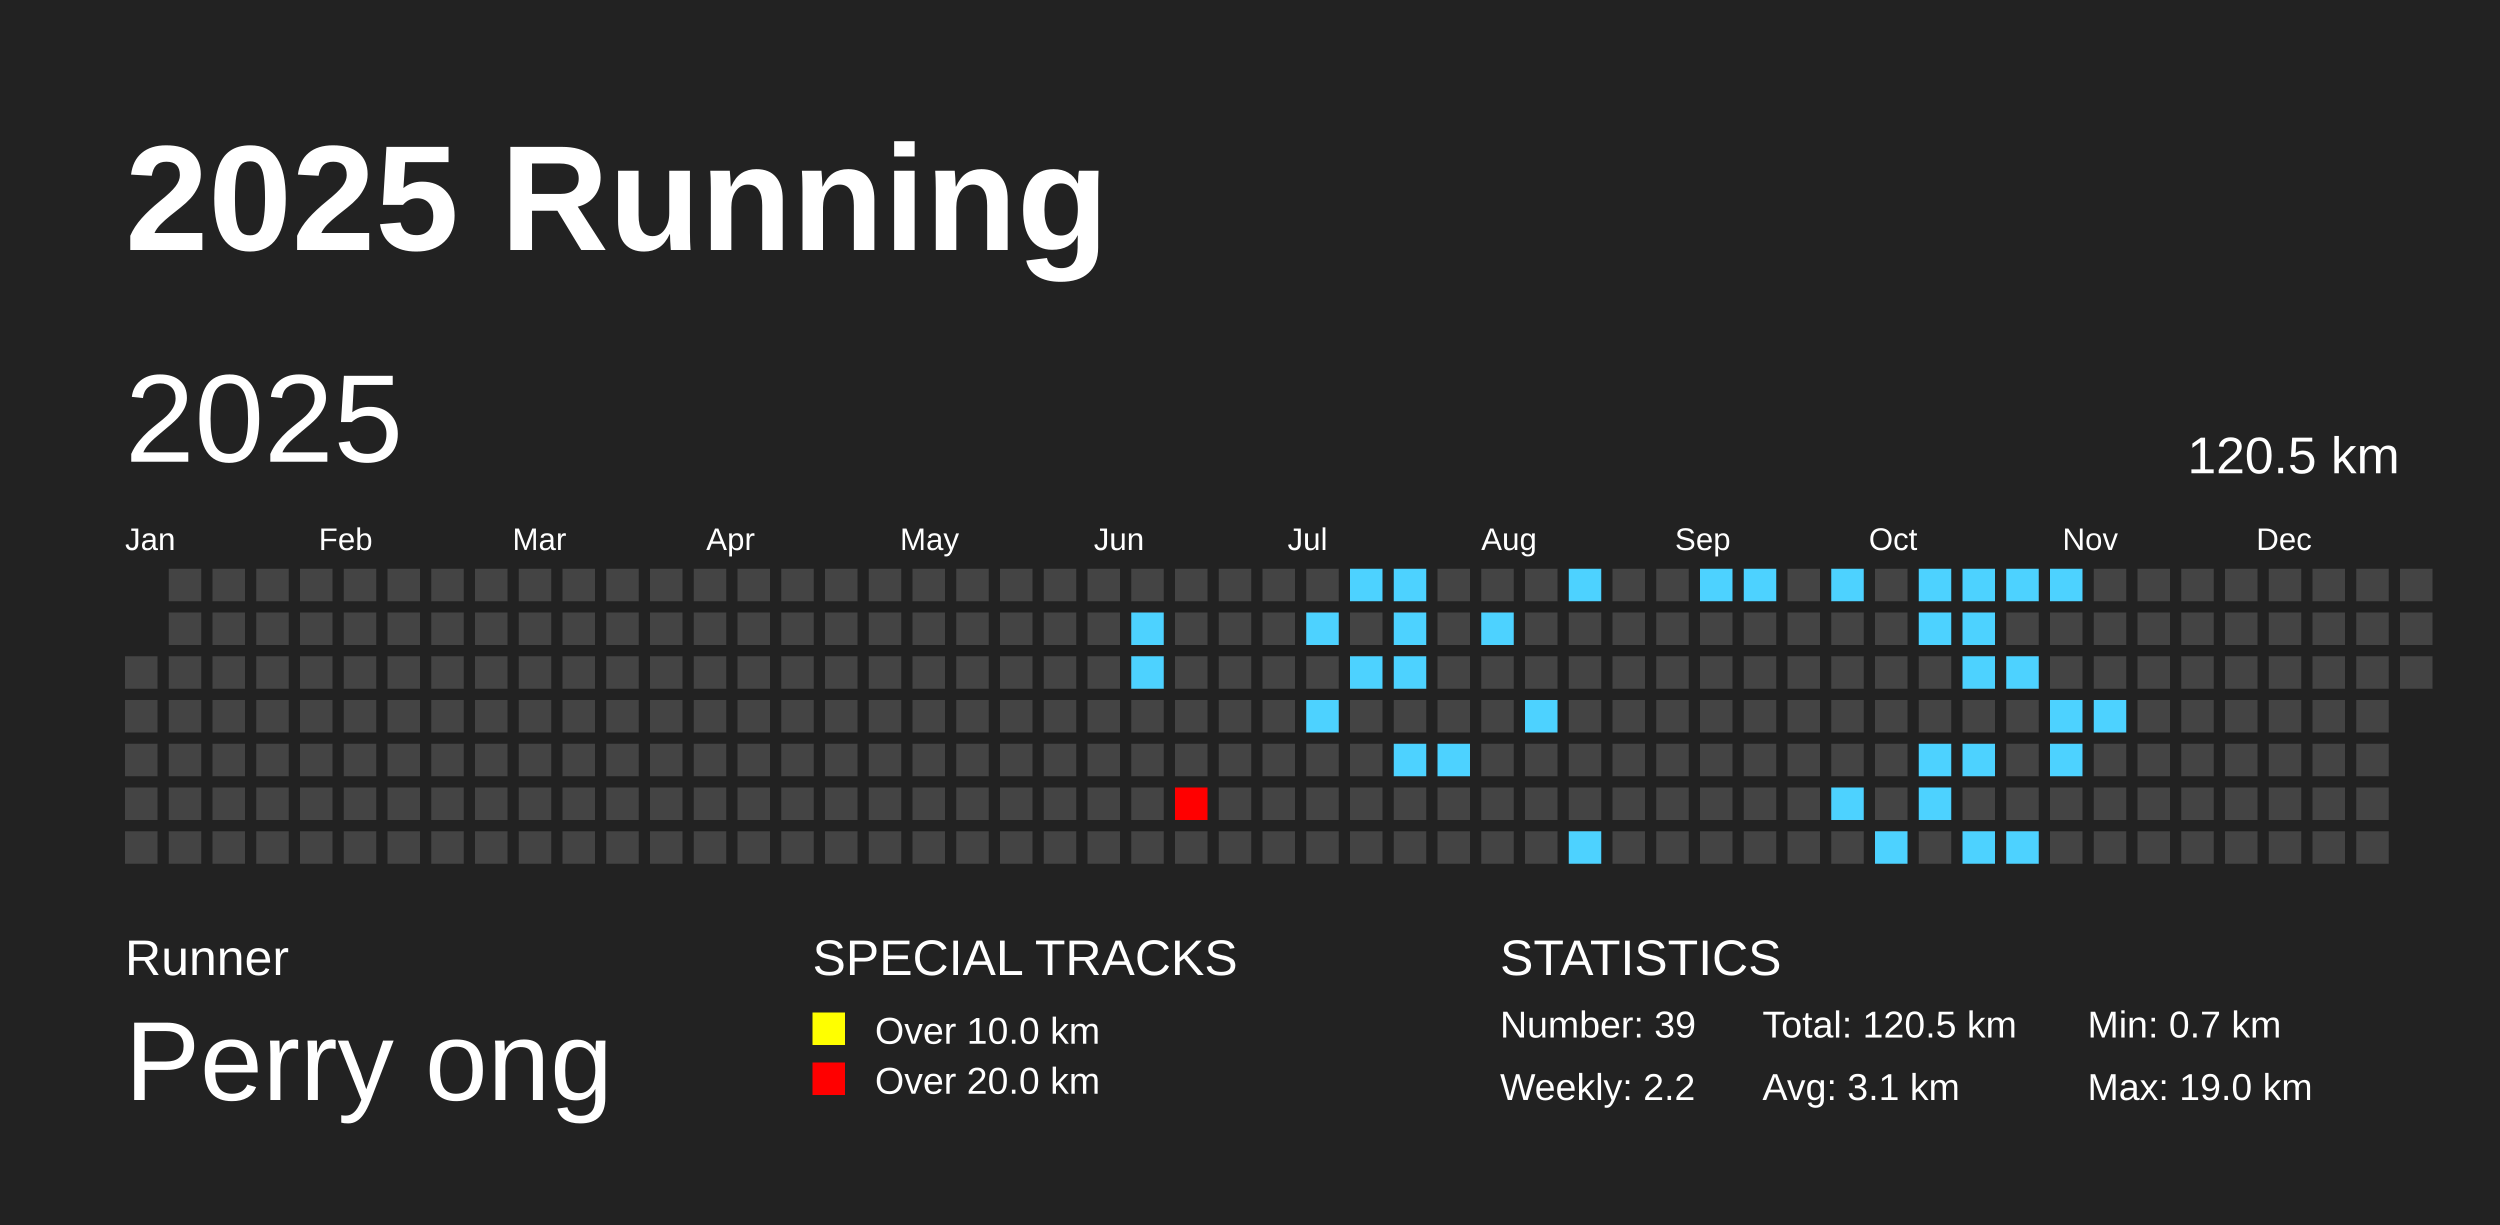
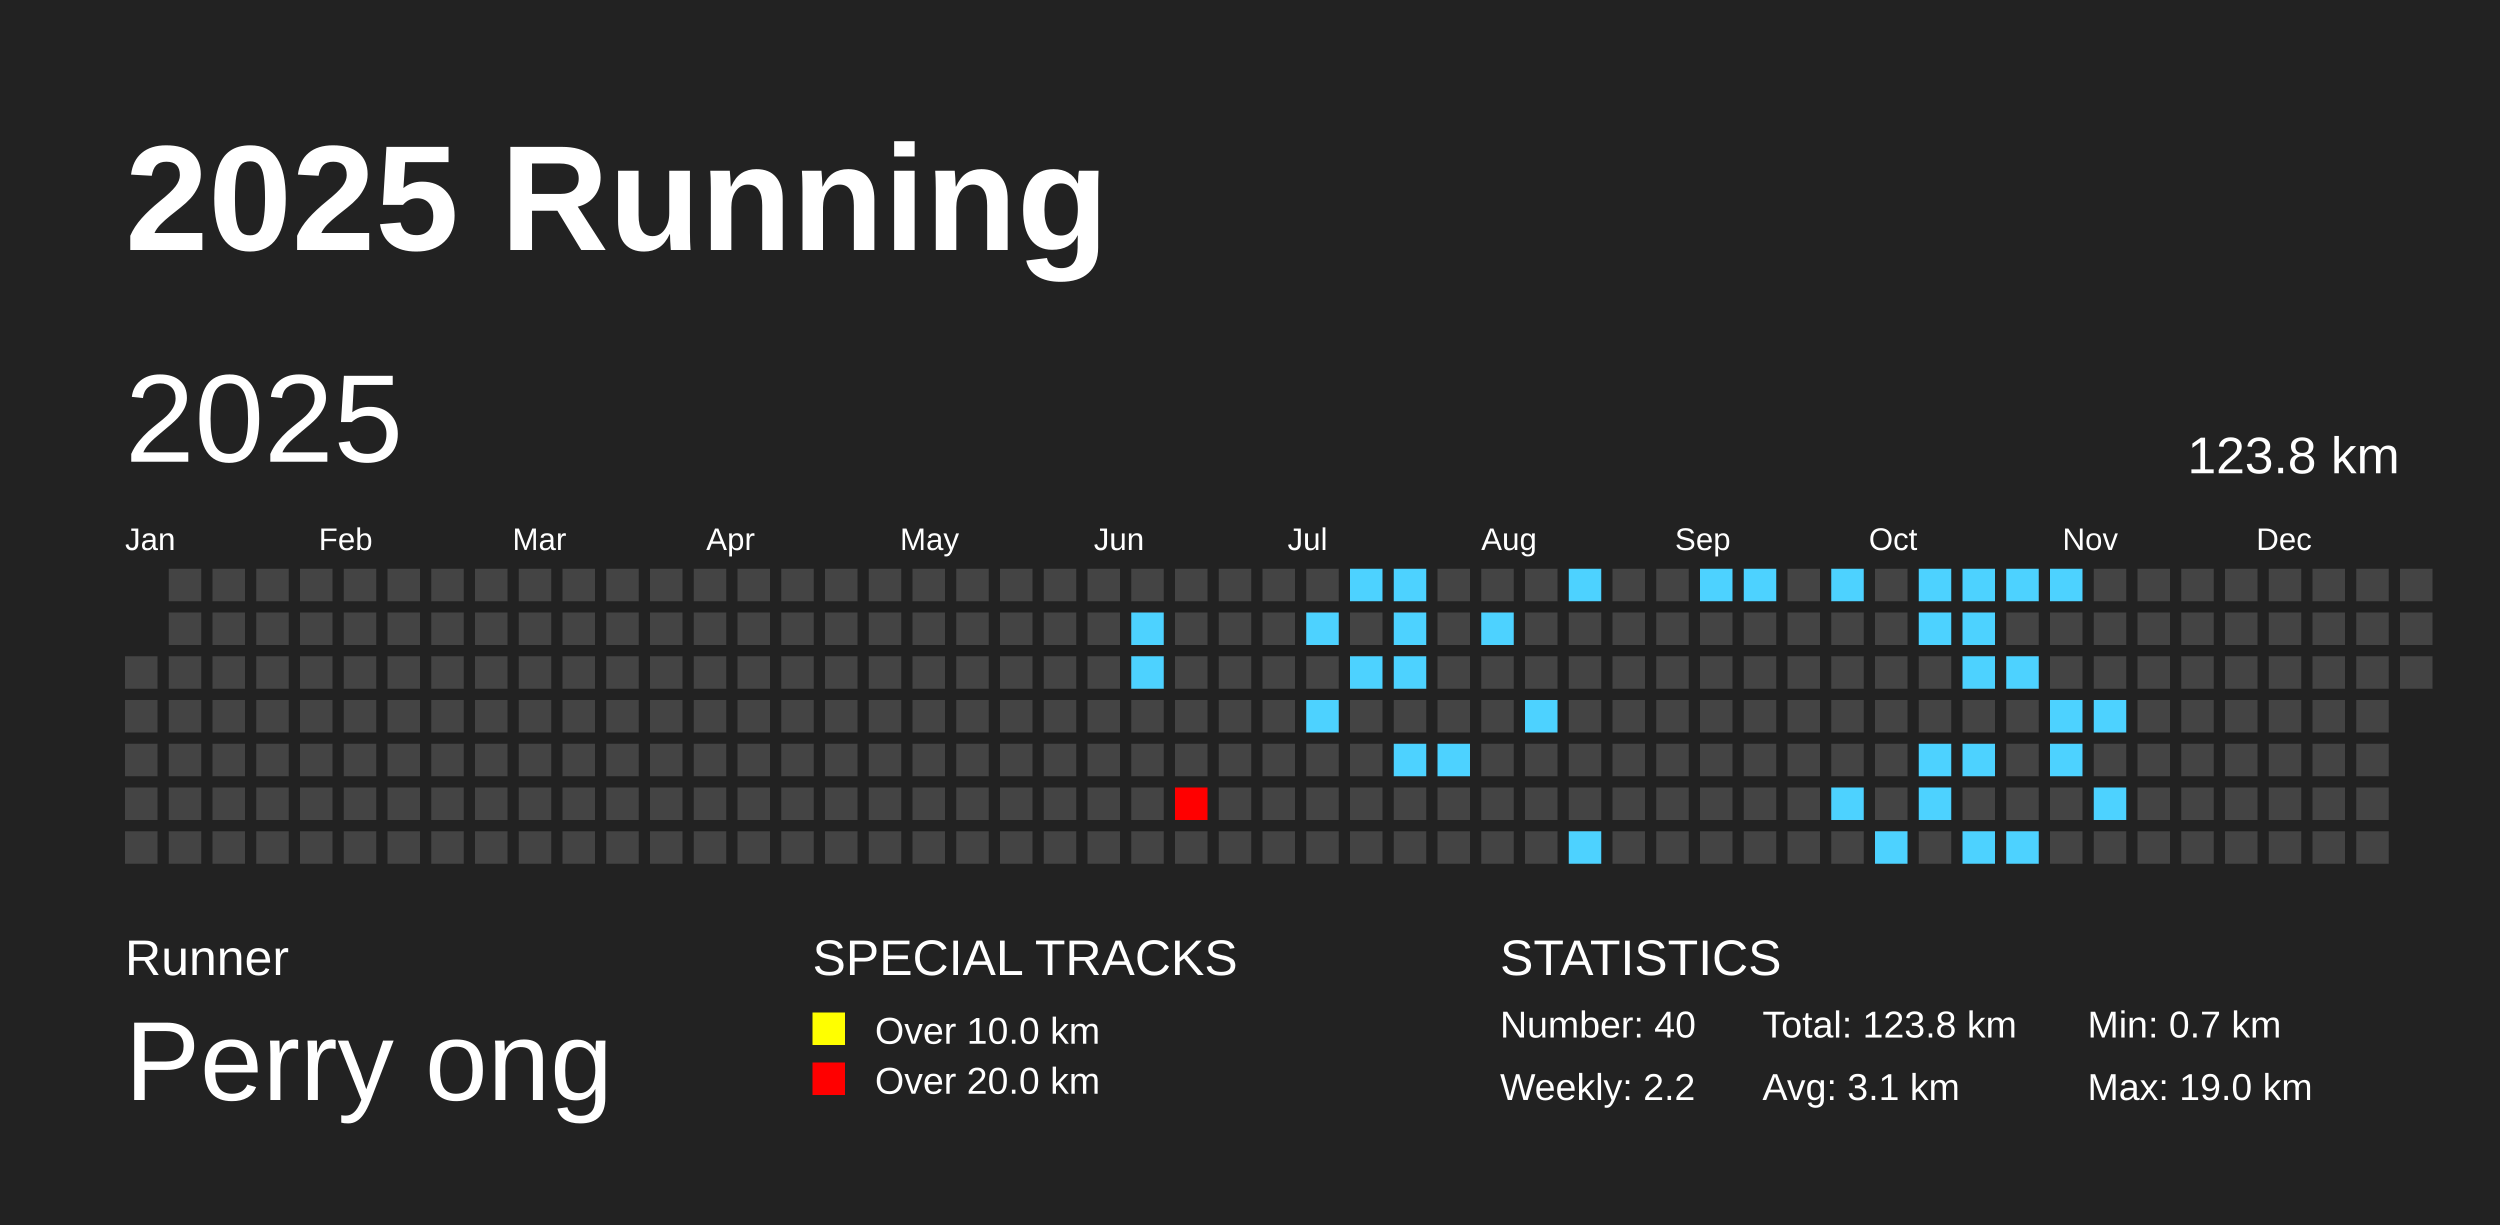
<svg xmlns="http://www.w3.org/2000/svg" baseProfile="full" height="98mm" version="1.1" viewBox="0,0,200,98" width="200mm">
  <defs />
  <rect fill="#222222" height="98" width="200" x="0" y="0" />
  <text fill="#FFFFFF" style="font-size:12px; font-family:Arial; font-weight:bold;" x="10" y="20">2025 Running</text>
  <text fill="#FFFFFF" style="font-size:4px; font-family:Arial" x="10" y="78">Runner</text>
  <text fill="#FFFFFF" style="font-size:9px; font-family:Arial" x="10" y="88">Perry ong</text>
  <text fill="#FFFFFF" style="font-size:4px; font-family:Arial" x="65" y="78">SPECIAL TRACKS</text>
  <rect fill="yellow" height="2.6" width="2.6" x="65" y="81" />
  <text fill="#FFFFFF" style="font-size:3px; font-family:Arial" x="70" y="83.5">Over 10.0 km</text>
  <rect fill="red" height="2.6" width="2.6" x="65" y="85" />
  <text fill="#FFFFFF" style="font-size:3px; font-family:Arial" x="70" y="87.5">Over 20.0 km</text>
  <text fill="#FFFFFF" style="font-size:4px; font-family:Arial" x="120" y="78">STATISTICS</text>
-   <text fill="#FFFFFF" style="font-size:3px; font-family:Arial" x="120" y="83">Number: 39</text>
+   <text fill="#FFFFFF" style="font-size:3px; font-family:Arial" x="120" y="83">Number: 40</text>
  <text fill="#FFFFFF" style="font-size:3px; font-family:Arial" x="120" y="88">Weekly: 2.2</text>
-   <text fill="#FFFFFF" style="font-size:3px; font-family:Arial" x="141" y="83">Total: 120.5 km</text>
+   <text fill="#FFFFFF" style="font-size:3px; font-family:Arial" x="141" y="83">Total: 123.8 km</text>
  <text fill="#FFFFFF" style="font-size:3px; font-family:Arial" x="141" y="88">Avg: 3.1 km</text>
  <text fill="#FFFFFF" style="font-size:3px; font-family:Arial" x="167" y="83">Min: 0.7 km</text>
  <text fill="#FFFFFF" style="font-size:3px; font-family:Arial" x="167" y="88">Max: 19.0 km</text>
  <text dominant-baseline="hanging" fill="#FFFFFF" style="font-size:10.0px; font-family:Arial;" x="10" y="30">2025</text>
-   <text dominant-baseline="hanging" fill="#FFFFFF" style="font-size:4.125px; font-family:Arial;" x="175" y="35">120.5 km</text>
+   <text dominant-baseline="hanging" fill="#FFFFFF" style="font-size:4.125px; font-family:Arial;" x="175" y="35">123.8 km</text>
  <text fill="#FFFFFF" style="font-size:2.5px; font-family:Arial" x="10.0" y="44">Jan</text>
  <text fill="#FFFFFF" style="font-size:2.5px; font-family:Arial" x="25.5" y="44">Feb</text>
  <text fill="#FFFFFF" style="font-size:2.5px; font-family:Arial" x="41.0" y="44">Mar</text>
  <text fill="#FFFFFF" style="font-size:2.5px; font-family:Arial" x="56.5" y="44">Apr</text>
  <text fill="#FFFFFF" style="font-size:2.5px; font-family:Arial" x="72.0" y="44">May</text>
  <text fill="#FFFFFF" style="font-size:2.5px; font-family:Arial" x="87.5" y="44">Jun</text>
  <text fill="#FFFFFF" style="font-size:2.5px; font-family:Arial" x="103.0" y="44">Jul</text>
  <text fill="#FFFFFF" style="font-size:2.5px; font-family:Arial" x="118.5" y="44">Aug</text>
  <text fill="#FFFFFF" style="font-size:2.5px; font-family:Arial" x="134.0" y="44">Sep</text>
  <text fill="#FFFFFF" style="font-size:2.5px; font-family:Arial" x="149.5" y="44">Oct</text>
  <text fill="#FFFFFF" style="font-size:2.5px; font-family:Arial" x="165.0" y="44">Nov</text>
  <text fill="#FFFFFF" style="font-size:2.5px; font-family:Arial" x="180.5" y="44">Dec</text>
  <rect fill="#444444" height="2.6" width="2.6" x="10.0" y="52.5" />
  <rect fill="#444444" height="2.6" width="2.6" x="10.0" y="56.0" />
  <rect fill="#444444" height="2.6" width="2.6" x="10.0" y="59.5" />
  <rect fill="#444444" height="2.6" width="2.6" x="10.0" y="63.0" />
  <rect fill="#444444" height="2.6" width="2.6" x="10.0" y="66.5" />
  <rect fill="#444444" height="2.6" width="2.6" x="13.5" y="45.5" />
  <rect fill="#444444" height="2.6" width="2.6" x="13.5" y="49.0" />
  <rect fill="#444444" height="2.6" width="2.6" x="13.5" y="52.5" />
  <rect fill="#444444" height="2.6" width="2.6" x="13.5" y="56.0" />
  <rect fill="#444444" height="2.6" width="2.6" x="13.5" y="59.5" />
  <rect fill="#444444" height="2.6" width="2.6" x="13.5" y="63.0" />
  <rect fill="#444444" height="2.6" width="2.6" x="13.5" y="66.5" />
  <rect fill="#444444" height="2.6" width="2.6" x="17.0" y="45.5" />
  <rect fill="#444444" height="2.6" width="2.6" x="17.0" y="49.0" />
  <rect fill="#444444" height="2.6" width="2.6" x="17.0" y="52.5" />
  <rect fill="#444444" height="2.6" width="2.6" x="17.0" y="56.0" />
  <rect fill="#444444" height="2.6" width="2.6" x="17.0" y="59.5" />
  <rect fill="#444444" height="2.6" width="2.6" x="17.0" y="63.0" />
  <rect fill="#444444" height="2.6" width="2.6" x="17.0" y="66.5" />
  <rect fill="#444444" height="2.6" width="2.6" x="20.5" y="45.5" />
  <rect fill="#444444" height="2.6" width="2.6" x="20.5" y="49.0" />
  <rect fill="#444444" height="2.6" width="2.6" x="20.5" y="52.5" />
  <rect fill="#444444" height="2.6" width="2.6" x="20.5" y="56.0" />
  <rect fill="#444444" height="2.6" width="2.6" x="20.5" y="59.5" />
  <rect fill="#444444" height="2.6" width="2.6" x="20.5" y="63.0" />
  <rect fill="#444444" height="2.6" width="2.6" x="20.5" y="66.5" />
  <rect fill="#444444" height="2.6" width="2.6" x="24.0" y="45.5" />
  <rect fill="#444444" height="2.6" width="2.6" x="24.0" y="49.0" />
  <rect fill="#444444" height="2.6" width="2.6" x="24.0" y="52.5" />
  <rect fill="#444444" height="2.6" width="2.6" x="24.0" y="56.0" />
  <rect fill="#444444" height="2.6" width="2.6" x="24.0" y="59.5" />
  <rect fill="#444444" height="2.6" width="2.6" x="24.0" y="63.0" />
  <rect fill="#444444" height="2.6" width="2.6" x="24.0" y="66.5" />
  <rect fill="#444444" height="2.6" width="2.6" x="27.5" y="45.5" />
  <rect fill="#444444" height="2.6" width="2.6" x="27.5" y="49.0" />
  <rect fill="#444444" height="2.6" width="2.6" x="27.5" y="52.5" />
  <rect fill="#444444" height="2.6" width="2.6" x="27.5" y="56.0" />
  <rect fill="#444444" height="2.6" width="2.6" x="27.5" y="59.5" />
  <rect fill="#444444" height="2.6" width="2.6" x="27.5" y="63.0" />
  <rect fill="#444444" height="2.6" width="2.6" x="27.5" y="66.5" />
  <rect fill="#444444" height="2.6" width="2.6" x="31.0" y="45.5" />
  <rect fill="#444444" height="2.6" width="2.6" x="31.0" y="49.0" />
  <rect fill="#444444" height="2.6" width="2.6" x="31.0" y="52.5" />
  <rect fill="#444444" height="2.6" width="2.6" x="31.0" y="56.0" />
  <rect fill="#444444" height="2.6" width="2.6" x="31.0" y="59.5" />
  <rect fill="#444444" height="2.6" width="2.6" x="31.0" y="63.0" />
  <rect fill="#444444" height="2.6" width="2.6" x="31.0" y="66.5" />
  <rect fill="#444444" height="2.6" width="2.6" x="34.5" y="45.5" />
  <rect fill="#444444" height="2.6" width="2.6" x="34.5" y="49.0" />
  <rect fill="#444444" height="2.6" width="2.6" x="34.5" y="52.5" />
  <rect fill="#444444" height="2.6" width="2.6" x="34.5" y="56.0" />
  <rect fill="#444444" height="2.6" width="2.6" x="34.5" y="59.5" />
  <rect fill="#444444" height="2.6" width="2.6" x="34.5" y="63.0" />
  <rect fill="#444444" height="2.6" width="2.6" x="34.5" y="66.5" />
  <rect fill="#444444" height="2.6" width="2.6" x="38.0" y="45.5" />
  <rect fill="#444444" height="2.6" width="2.6" x="38.0" y="49.0" />
  <rect fill="#444444" height="2.6" width="2.6" x="38.0" y="52.5" />
  <rect fill="#444444" height="2.6" width="2.6" x="38.0" y="56.0" />
  <rect fill="#444444" height="2.6" width="2.6" x="38.0" y="59.5" />
  <rect fill="#444444" height="2.6" width="2.6" x="38.0" y="63.0" />
  <rect fill="#444444" height="2.6" width="2.6" x="38.0" y="66.5" />
  <rect fill="#444444" height="2.6" width="2.6" x="41.5" y="45.5" />
  <rect fill="#444444" height="2.6" width="2.6" x="41.5" y="49.0" />
  <rect fill="#444444" height="2.6" width="2.6" x="41.5" y="52.5" />
  <rect fill="#444444" height="2.6" width="2.6" x="41.5" y="56.0" />
  <rect fill="#444444" height="2.6" width="2.6" x="41.5" y="59.5" />
  <rect fill="#444444" height="2.6" width="2.6" x="41.5" y="63.0" />
  <rect fill="#444444" height="2.6" width="2.6" x="41.5" y="66.5" />
  <rect fill="#444444" height="2.6" width="2.6" x="45.0" y="45.5" />
  <rect fill="#444444" height="2.6" width="2.6" x="45.0" y="49.0" />
  <rect fill="#444444" height="2.6" width="2.6" x="45.0" y="52.5" />
  <rect fill="#444444" height="2.6" width="2.6" x="45.0" y="56.0" />
  <rect fill="#444444" height="2.6" width="2.6" x="45.0" y="59.5" />
  <rect fill="#444444" height="2.6" width="2.6" x="45.0" y="63.0" />
  <rect fill="#444444" height="2.6" width="2.6" x="45.0" y="66.5" />
  <rect fill="#444444" height="2.6" width="2.6" x="48.5" y="45.5" />
  <rect fill="#444444" height="2.6" width="2.6" x="48.5" y="49.0" />
  <rect fill="#444444" height="2.6" width="2.6" x="48.5" y="52.5" />
  <rect fill="#444444" height="2.6" width="2.6" x="48.5" y="56.0" />
  <rect fill="#444444" height="2.6" width="2.6" x="48.5" y="59.5" />
  <rect fill="#444444" height="2.6" width="2.6" x="48.5" y="63.0" />
  <rect fill="#444444" height="2.6" width="2.6" x="48.5" y="66.5" />
  <rect fill="#444444" height="2.6" width="2.6" x="52.0" y="45.5" />
  <rect fill="#444444" height="2.6" width="2.6" x="52.0" y="49.0" />
  <rect fill="#444444" height="2.6" width="2.6" x="52.0" y="52.5" />
  <rect fill="#444444" height="2.6" width="2.6" x="52.0" y="56.0" />
  <rect fill="#444444" height="2.6" width="2.6" x="52.0" y="59.5" />
  <rect fill="#444444" height="2.6" width="2.6" x="52.0" y="63.0" />
  <rect fill="#444444" height="2.6" width="2.6" x="52.0" y="66.5" />
  <rect fill="#444444" height="2.6" width="2.6" x="55.5" y="45.5" />
  <rect fill="#444444" height="2.6" width="2.6" x="55.5" y="49.0" />
  <rect fill="#444444" height="2.6" width="2.6" x="55.5" y="52.5" />
  <rect fill="#444444" height="2.6" width="2.6" x="55.5" y="56.0" />
  <rect fill="#444444" height="2.6" width="2.6" x="55.5" y="59.5" />
  <rect fill="#444444" height="2.6" width="2.6" x="55.5" y="63.0" />
  <rect fill="#444444" height="2.6" width="2.6" x="55.5" y="66.5" />
  <rect fill="#444444" height="2.6" width="2.6" x="59.0" y="45.5" />
  <rect fill="#444444" height="2.6" width="2.6" x="59.0" y="49.0" />
  <rect fill="#444444" height="2.6" width="2.6" x="59.0" y="52.5" />
  <rect fill="#444444" height="2.6" width="2.6" x="59.0" y="56.0" />
  <rect fill="#444444" height="2.6" width="2.6" x="59.0" y="59.5" />
  <rect fill="#444444" height="2.6" width="2.6" x="59.0" y="63.0" />
  <rect fill="#444444" height="2.6" width="2.6" x="59.0" y="66.5" />
  <rect fill="#444444" height="2.6" width="2.6" x="62.5" y="45.5" />
  <rect fill="#444444" height="2.6" width="2.6" x="62.5" y="49.0" />
  <rect fill="#444444" height="2.6" width="2.6" x="62.5" y="52.5" />
  <rect fill="#444444" height="2.6" width="2.6" x="62.5" y="56.0" />
  <rect fill="#444444" height="2.6" width="2.6" x="62.5" y="59.5" />
  <rect fill="#444444" height="2.6" width="2.6" x="62.5" y="63.0" />
  <rect fill="#444444" height="2.6" width="2.6" x="62.5" y="66.5" />
  <rect fill="#444444" height="2.6" width="2.6" x="66.0" y="45.5" />
  <rect fill="#444444" height="2.6" width="2.6" x="66.0" y="49.0" />
  <rect fill="#444444" height="2.6" width="2.6" x="66.0" y="52.5" />
  <rect fill="#444444" height="2.6" width="2.6" x="66.0" y="56.0" />
  <rect fill="#444444" height="2.6" width="2.6" x="66.0" y="59.5" />
  <rect fill="#444444" height="2.6" width="2.6" x="66.0" y="63.0" />
  <rect fill="#444444" height="2.6" width="2.6" x="66.0" y="66.5" />
  <rect fill="#444444" height="2.6" width="2.6" x="69.5" y="45.5" />
  <rect fill="#444444" height="2.6" width="2.6" x="69.5" y="49.0" />
  <rect fill="#444444" height="2.6" width="2.6" x="69.5" y="52.5" />
  <rect fill="#444444" height="2.6" width="2.6" x="69.5" y="56.0" />
  <rect fill="#444444" height="2.6" width="2.6" x="69.5" y="59.5" />
  <rect fill="#444444" height="2.6" width="2.6" x="69.5" y="63.0" />
  <rect fill="#444444" height="2.6" width="2.6" x="69.5" y="66.5" />
  <rect fill="#444444" height="2.6" width="2.6" x="73.0" y="45.5" />
  <rect fill="#444444" height="2.6" width="2.6" x="73.0" y="49.0" />
  <rect fill="#444444" height="2.6" width="2.6" x="73.0" y="52.5" />
  <rect fill="#444444" height="2.6" width="2.6" x="73.0" y="56.0" />
  <rect fill="#444444" height="2.6" width="2.6" x="73.0" y="59.5" />
  <rect fill="#444444" height="2.6" width="2.6" x="73.0" y="63.0" />
  <rect fill="#444444" height="2.6" width="2.6" x="73.0" y="66.5" />
  <rect fill="#444444" height="2.6" width="2.6" x="76.5" y="45.5" />
  <rect fill="#444444" height="2.6" width="2.6" x="76.5" y="49.0" />
  <rect fill="#444444" height="2.6" width="2.6" x="76.5" y="52.5" />
  <rect fill="#444444" height="2.6" width="2.6" x="76.5" y="56.0" />
  <rect fill="#444444" height="2.6" width="2.6" x="76.5" y="59.5" />
  <rect fill="#444444" height="2.6" width="2.6" x="76.5" y="63.0" />
  <rect fill="#444444" height="2.6" width="2.6" x="76.5" y="66.5" />
  <rect fill="#444444" height="2.6" width="2.6" x="80.0" y="45.5" />
  <rect fill="#444444" height="2.6" width="2.6" x="80.0" y="49.0" />
  <rect fill="#444444" height="2.6" width="2.6" x="80.0" y="52.5" />
  <rect fill="#444444" height="2.6" width="2.6" x="80.0" y="56.0" />
  <rect fill="#444444" height="2.6" width="2.6" x="80.0" y="59.5" />
  <rect fill="#444444" height="2.6" width="2.6" x="80.0" y="63.0" />
  <rect fill="#444444" height="2.6" width="2.6" x="80.0" y="66.5" />
  <rect fill="#444444" height="2.6" width="2.6" x="83.5" y="45.5" />
  <rect fill="#444444" height="2.6" width="2.6" x="83.5" y="49.0" />
  <rect fill="#444444" height="2.6" width="2.6" x="83.5" y="52.5" />
  <rect fill="#444444" height="2.6" width="2.6" x="83.5" y="56.0" />
  <rect fill="#444444" height="2.6" width="2.6" x="83.5" y="59.5" />
  <rect fill="#444444" height="2.6" width="2.6" x="83.5" y="63.0" />
  <rect fill="#444444" height="2.6" width="2.6" x="83.5" y="66.5" />
  <rect fill="#444444" height="2.6" width="2.6" x="87.0" y="45.5" />
  <rect fill="#444444" height="2.6" width="2.6" x="87.0" y="49.0" />
  <rect fill="#444444" height="2.6" width="2.6" x="87.0" y="52.5" />
  <rect fill="#444444" height="2.6" width="2.6" x="87.0" y="56.0" />
  <rect fill="#444444" height="2.6" width="2.6" x="87.0" y="59.5" />
  <rect fill="#444444" height="2.6" width="2.6" x="87.0" y="63.0" />
  <rect fill="#444444" height="2.6" width="2.6" x="87.0" y="66.5" />
  <rect fill="#444444" height="2.6" width="2.6" x="90.5" y="45.5" />
  <rect fill="#4DD2FF" height="2.6" width="2.6" x="90.5" y="49.0" />
  <rect fill="#4DD2FF" height="2.6" width="2.6" x="90.5" y="52.5" />
  <rect fill="#444444" height="2.6" width="2.6" x="90.5" y="56.0" />
  <rect fill="#444444" height="2.6" width="2.6" x="90.5" y="59.5" />
  <rect fill="#444444" height="2.6" width="2.6" x="90.5" y="63.0" />
  <rect fill="#444444" height="2.6" width="2.6" x="90.5" y="66.5" />
  <rect fill="#444444" height="2.6" width="2.6" x="94.0" y="45.5" />
  <rect fill="#444444" height="2.6" width="2.6" x="94.0" y="49.0" />
  <rect fill="#444444" height="2.6" width="2.6" x="94.0" y="52.5" />
  <rect fill="#444444" height="2.6" width="2.6" x="94.0" y="56.0" />
  <rect fill="#444444" height="2.6" width="2.6" x="94.0" y="59.5" />
  <rect fill="red" height="2.6" width="2.6" x="94.0" y="63.0" />
  <rect fill="#444444" height="2.6" width="2.6" x="94.0" y="66.5" />
  <rect fill="#444444" height="2.6" width="2.6" x="97.5" y="45.5" />
  <rect fill="#444444" height="2.6" width="2.6" x="97.5" y="49.0" />
  <rect fill="#444444" height="2.6" width="2.6" x="97.5" y="52.5" />
  <rect fill="#444444" height="2.6" width="2.6" x="97.5" y="56.0" />
  <rect fill="#444444" height="2.6" width="2.6" x="97.5" y="59.5" />
  <rect fill="#444444" height="2.6" width="2.6" x="97.5" y="63.0" />
  <rect fill="#444444" height="2.6" width="2.6" x="97.5" y="66.5" />
  <rect fill="#444444" height="2.6" width="2.6" x="101.0" y="45.5" />
  <rect fill="#444444" height="2.6" width="2.6" x="101.0" y="49.0" />
  <rect fill="#444444" height="2.6" width="2.6" x="101.0" y="52.5" />
  <rect fill="#444444" height="2.6" width="2.6" x="101.0" y="56.0" />
  <rect fill="#444444" height="2.6" width="2.6" x="101.0" y="59.5" />
  <rect fill="#444444" height="2.6" width="2.6" x="101.0" y="63.0" />
  <rect fill="#444444" height="2.6" width="2.6" x="101.0" y="66.5" />
  <rect fill="#444444" height="2.6" width="2.6" x="104.5" y="45.5" />
  <rect fill="#4DD2FF" height="2.6" width="2.6" x="104.5" y="49.0" />
  <rect fill="#444444" height="2.6" width="2.6" x="104.5" y="52.5" />
  <rect fill="#4DD2FF" height="2.6" width="2.6" x="104.5" y="56.0" />
  <rect fill="#444444" height="2.6" width="2.6" x="104.5" y="59.5" />
  <rect fill="#444444" height="2.6" width="2.6" x="104.5" y="63.0" />
  <rect fill="#444444" height="2.6" width="2.6" x="104.5" y="66.5" />
  <rect fill="#4DD2FF" height="2.6" width="2.6" x="108.0" y="45.5" />
  <rect fill="#444444" height="2.6" width="2.6" x="108.0" y="49.0" />
  <rect fill="#4DD2FF" height="2.6" width="2.6" x="108.0" y="52.5" />
  <rect fill="#444444" height="2.6" width="2.6" x="108.0" y="56.0" />
  <rect fill="#444444" height="2.6" width="2.6" x="108.0" y="59.5" />
  <rect fill="#444444" height="2.6" width="2.6" x="108.0" y="63.0" />
  <rect fill="#444444" height="2.6" width="2.6" x="108.0" y="66.5" />
  <rect fill="#4DD2FF" height="2.6" width="2.6" x="111.5" y="45.5" />
  <rect fill="#4DD2FF" height="2.6" width="2.6" x="111.5" y="49.0" />
  <rect fill="#4DD2FF" height="2.6" width="2.6" x="111.5" y="52.5" />
  <rect fill="#444444" height="2.6" width="2.6" x="111.5" y="56.0" />
  <rect fill="#4DD2FF" height="2.6" width="2.6" x="111.5" y="59.5" />
  <rect fill="#444444" height="2.6" width="2.6" x="111.5" y="63.0" />
  <rect fill="#444444" height="2.6" width="2.6" x="111.5" y="66.5" />
  <rect fill="#444444" height="2.6" width="2.6" x="115.0" y="45.5" />
  <rect fill="#444444" height="2.6" width="2.6" x="115.0" y="49.0" />
  <rect fill="#444444" height="2.6" width="2.6" x="115.0" y="52.5" />
  <rect fill="#444444" height="2.6" width="2.6" x="115.0" y="56.0" />
  <rect fill="#4DD2FF" height="2.6" width="2.6" x="115.0" y="59.5" />
  <rect fill="#444444" height="2.6" width="2.6" x="115.0" y="63.0" />
  <rect fill="#444444" height="2.6" width="2.6" x="115.0" y="66.5" />
  <rect fill="#444444" height="2.6" width="2.6" x="118.5" y="45.5" />
  <rect fill="#4DD2FF" height="2.6" width="2.6" x="118.5" y="49.0" />
  <rect fill="#444444" height="2.6" width="2.6" x="118.5" y="52.5" />
  <rect fill="#444444" height="2.6" width="2.6" x="118.5" y="56.0" />
  <rect fill="#444444" height="2.6" width="2.6" x="118.5" y="59.5" />
  <rect fill="#444444" height="2.6" width="2.6" x="118.5" y="63.0" />
  <rect fill="#444444" height="2.6" width="2.6" x="118.5" y="66.5" />
  <rect fill="#444444" height="2.6" width="2.6" x="122.0" y="45.5" />
  <rect fill="#444444" height="2.6" width="2.6" x="122.0" y="49.0" />
  <rect fill="#444444" height="2.6" width="2.6" x="122.0" y="52.5" />
  <rect fill="#4DD2FF" height="2.6" width="2.6" x="122.0" y="56.0" />
  <rect fill="#444444" height="2.6" width="2.6" x="122.0" y="59.5" />
  <rect fill="#444444" height="2.6" width="2.6" x="122.0" y="63.0" />
  <rect fill="#444444" height="2.6" width="2.6" x="122.0" y="66.5" />
  <rect fill="#4DD2FF" height="2.6" width="2.6" x="125.5" y="45.5" />
  <rect fill="#444444" height="2.6" width="2.6" x="125.5" y="49.0" />
  <rect fill="#444444" height="2.6" width="2.6" x="125.5" y="52.5" />
  <rect fill="#444444" height="2.6" width="2.6" x="125.5" y="56.0" />
  <rect fill="#444444" height="2.6" width="2.6" x="125.5" y="59.5" />
  <rect fill="#444444" height="2.6" width="2.6" x="125.5" y="63.0" />
  <rect fill="#4DD2FF" height="2.6" width="2.6" x="125.5" y="66.5" />
  <rect fill="#444444" height="2.6" width="2.6" x="129.0" y="45.5" />
  <rect fill="#444444" height="2.6" width="2.6" x="129.0" y="49.0" />
  <rect fill="#444444" height="2.6" width="2.6" x="129.0" y="52.5" />
  <rect fill="#444444" height="2.6" width="2.6" x="129.0" y="56.0" />
  <rect fill="#444444" height="2.6" width="2.6" x="129.0" y="59.5" />
  <rect fill="#444444" height="2.6" width="2.6" x="129.0" y="63.0" />
  <rect fill="#444444" height="2.6" width="2.6" x="129.0" y="66.5" />
  <rect fill="#444444" height="2.6" width="2.6" x="132.5" y="45.5" />
  <rect fill="#444444" height="2.6" width="2.6" x="132.5" y="49.0" />
  <rect fill="#444444" height="2.6" width="2.6" x="132.5" y="52.5" />
  <rect fill="#444444" height="2.6" width="2.6" x="132.5" y="56.0" />
  <rect fill="#444444" height="2.6" width="2.6" x="132.5" y="59.5" />
  <rect fill="#444444" height="2.6" width="2.6" x="132.5" y="63.0" />
  <rect fill="#444444" height="2.6" width="2.6" x="132.5" y="66.5" />
  <rect fill="#4DD2FF" height="2.6" width="2.6" x="136.0" y="45.5" />
  <rect fill="#444444" height="2.6" width="2.6" x="136.0" y="49.0" />
  <rect fill="#444444" height="2.6" width="2.6" x="136.0" y="52.5" />
  <rect fill="#444444" height="2.6" width="2.6" x="136.0" y="56.0" />
  <rect fill="#444444" height="2.6" width="2.6" x="136.0" y="59.5" />
  <rect fill="#444444" height="2.6" width="2.6" x="136.0" y="63.0" />
  <rect fill="#444444" height="2.6" width="2.6" x="136.0" y="66.5" />
  <rect fill="#4DD2FF" height="2.6" width="2.6" x="139.5" y="45.5" />
  <rect fill="#444444" height="2.6" width="2.6" x="139.5" y="49.0" />
  <rect fill="#444444" height="2.6" width="2.6" x="139.5" y="52.5" />
  <rect fill="#444444" height="2.6" width="2.6" x="139.5" y="56.0" />
  <rect fill="#444444" height="2.6" width="2.6" x="139.5" y="59.5" />
  <rect fill="#444444" height="2.6" width="2.6" x="139.5" y="63.0" />
  <rect fill="#444444" height="2.6" width="2.6" x="139.5" y="66.5" />
  <rect fill="#444444" height="2.6" width="2.6" x="143.0" y="45.5" />
  <rect fill="#444444" height="2.6" width="2.6" x="143.0" y="49.0" />
  <rect fill="#444444" height="2.6" width="2.6" x="143.0" y="52.5" />
  <rect fill="#444444" height="2.6" width="2.6" x="143.0" y="56.0" />
  <rect fill="#444444" height="2.6" width="2.6" x="143.0" y="59.5" />
  <rect fill="#444444" height="2.6" width="2.6" x="143.0" y="63.0" />
  <rect fill="#444444" height="2.6" width="2.6" x="143.0" y="66.5" />
  <rect fill="#4DD2FF" height="2.6" width="2.6" x="146.5" y="45.5" />
  <rect fill="#444444" height="2.6" width="2.6" x="146.5" y="49.0" />
  <rect fill="#444444" height="2.6" width="2.6" x="146.5" y="52.5" />
  <rect fill="#444444" height="2.6" width="2.6" x="146.5" y="56.0" />
  <rect fill="#444444" height="2.6" width="2.6" x="146.5" y="59.5" />
  <rect fill="#4DD2FF" height="2.6" width="2.6" x="146.5" y="63.0" />
  <rect fill="#444444" height="2.6" width="2.6" x="146.5" y="66.5" />
  <rect fill="#444444" height="2.6" width="2.6" x="150.0" y="45.5" />
  <rect fill="#444444" height="2.6" width="2.6" x="150.0" y="49.0" />
  <rect fill="#444444" height="2.6" width="2.6" x="150.0" y="52.5" />
  <rect fill="#444444" height="2.6" width="2.6" x="150.0" y="56.0" />
  <rect fill="#444444" height="2.6" width="2.6" x="150.0" y="59.5" />
  <rect fill="#444444" height="2.6" width="2.6" x="150.0" y="63.0" />
  <rect fill="#4DD2FF" height="2.6" width="2.6" x="150.0" y="66.5" />
  <rect fill="#4DD2FF" height="2.6" width="2.6" x="153.5" y="45.5" />
  <rect fill="#4DD2FF" height="2.6" width="2.6" x="153.5" y="49.0" />
  <rect fill="#444444" height="2.6" width="2.6" x="153.5" y="52.5" />
  <rect fill="#444444" height="2.6" width="2.6" x="153.5" y="56.0" />
  <rect fill="#4DD2FF" height="2.6" width="2.6" x="153.5" y="59.5" />
  <rect fill="#4DD2FF" height="2.6" width="2.6" x="153.5" y="63.0" />
  <rect fill="#444444" height="2.6" width="2.6" x="153.5" y="66.5" />
  <rect fill="#4DD2FF" height="2.6" width="2.6" x="157.0" y="45.5" />
  <rect fill="#4DD2FF" height="2.6" width="2.6" x="157.0" y="49.0" />
  <rect fill="#4DD2FF" height="2.6" width="2.6" x="157.0" y="52.5" />
  <rect fill="#444444" height="2.6" width="2.6" x="157.0" y="56.0" />
  <rect fill="#4DD2FF" height="2.6" width="2.6" x="157.0" y="59.5" />
  <rect fill="#444444" height="2.6" width="2.6" x="157.0" y="63.0" />
  <rect fill="#4DD2FF" height="2.6" width="2.6" x="157.0" y="66.5" />
  <rect fill="#4DD2FF" height="2.6" width="2.6" x="160.5" y="45.5" />
  <rect fill="#444444" height="2.6" width="2.6" x="160.5" y="49.0" />
  <rect fill="#4DD2FF" height="2.6" width="2.6" x="160.5" y="52.5" />
  <rect fill="#444444" height="2.6" width="2.6" x="160.5" y="56.0" />
  <rect fill="#444444" height="2.6" width="2.6" x="160.5" y="59.5" />
  <rect fill="#444444" height="2.6" width="2.6" x="160.5" y="63.0" />
  <rect fill="#4DD2FF" height="2.6" width="2.6" x="160.5" y="66.5" />
  <rect fill="#4DD2FF" height="2.6" width="2.6" x="164.0" y="45.5" />
  <rect fill="#444444" height="2.6" width="2.6" x="164.0" y="49.0" />
  <rect fill="#444444" height="2.6" width="2.6" x="164.0" y="52.5" />
  <rect fill="#4DD2FF" height="2.6" width="2.6" x="164.0" y="56.0" />
  <rect fill="#4DD2FF" height="2.6" width="2.6" x="164.0" y="59.5" />
  <rect fill="#444444" height="2.6" width="2.6" x="164.0" y="63.0" />
  <rect fill="#444444" height="2.6" width="2.6" x="164.0" y="66.5" />
  <rect fill="#444444" height="2.6" width="2.6" x="167.5" y="45.5" />
  <rect fill="#444444" height="2.6" width="2.6" x="167.5" y="49.0" />
  <rect fill="#444444" height="2.6" width="2.6" x="167.5" y="52.5" />
  <rect fill="#4DD2FF" height="2.6" width="2.6" x="167.5" y="56.0" />
  <rect fill="#444444" height="2.6" width="2.6" x="167.5" y="59.5" />
-   <rect fill="#444444" height="2.6" width="2.6" x="167.5" y="63.0" />
+   <rect fill="#4DD2FF" height="2.6" width="2.6" x="167.5" y="63.0" />
  <rect fill="#444444" height="2.6" width="2.6" x="167.5" y="66.5" />
  <rect fill="#444444" height="2.6" width="2.6" x="171.0" y="45.5" />
  <rect fill="#444444" height="2.6" width="2.6" x="171.0" y="49.0" />
  <rect fill="#444444" height="2.6" width="2.6" x="171.0" y="52.5" />
  <rect fill="#444444" height="2.6" width="2.6" x="171.0" y="56.0" />
  <rect fill="#444444" height="2.6" width="2.6" x="171.0" y="59.5" />
  <rect fill="#444444" height="2.6" width="2.6" x="171.0" y="63.0" />
  <rect fill="#444444" height="2.6" width="2.6" x="171.0" y="66.5" />
  <rect fill="#444444" height="2.6" width="2.6" x="174.5" y="45.5" />
  <rect fill="#444444" height="2.6" width="2.6" x="174.5" y="49.0" />
  <rect fill="#444444" height="2.6" width="2.6" x="174.5" y="52.5" />
  <rect fill="#444444" height="2.6" width="2.6" x="174.5" y="56.0" />
  <rect fill="#444444" height="2.6" width="2.6" x="174.5" y="59.5" />
  <rect fill="#444444" height="2.6" width="2.6" x="174.5" y="63.0" />
  <rect fill="#444444" height="2.6" width="2.6" x="174.5" y="66.5" />
  <rect fill="#444444" height="2.6" width="2.6" x="178.0" y="45.5" />
  <rect fill="#444444" height="2.6" width="2.6" x="178.0" y="49.0" />
  <rect fill="#444444" height="2.6" width="2.6" x="178.0" y="52.5" />
  <rect fill="#444444" height="2.6" width="2.6" x="178.0" y="56.0" />
  <rect fill="#444444" height="2.6" width="2.6" x="178.0" y="59.5" />
  <rect fill="#444444" height="2.6" width="2.6" x="178.0" y="63.0" />
  <rect fill="#444444" height="2.6" width="2.6" x="178.0" y="66.5" />
  <rect fill="#444444" height="2.6" width="2.6" x="181.5" y="45.5" />
  <rect fill="#444444" height="2.6" width="2.6" x="181.5" y="49.0" />
  <rect fill="#444444" height="2.6" width="2.6" x="181.5" y="52.5" />
  <rect fill="#444444" height="2.6" width="2.6" x="181.5" y="56.0" />
  <rect fill="#444444" height="2.6" width="2.6" x="181.5" y="59.5" />
  <rect fill="#444444" height="2.6" width="2.6" x="181.5" y="63.0" />
  <rect fill="#444444" height="2.6" width="2.6" x="181.5" y="66.5" />
  <rect fill="#444444" height="2.6" width="2.6" x="185.0" y="45.5" />
  <rect fill="#444444" height="2.6" width="2.6" x="185.0" y="49.0" />
  <rect fill="#444444" height="2.6" width="2.6" x="185.0" y="52.5" />
  <rect fill="#444444" height="2.6" width="2.6" x="185.0" y="56.0" />
  <rect fill="#444444" height="2.6" width="2.6" x="185.0" y="59.5" />
  <rect fill="#444444" height="2.6" width="2.6" x="185.0" y="63.0" />
  <rect fill="#444444" height="2.6" width="2.6" x="185.0" y="66.5" />
  <rect fill="#444444" height="2.6" width="2.6" x="188.5" y="45.5" />
  <rect fill="#444444" height="2.6" width="2.6" x="188.5" y="49.0" />
  <rect fill="#444444" height="2.6" width="2.6" x="188.5" y="52.5" />
  <rect fill="#444444" height="2.6" width="2.6" x="188.5" y="56.0" />
  <rect fill="#444444" height="2.6" width="2.6" x="188.5" y="59.5" />
  <rect fill="#444444" height="2.6" width="2.6" x="188.5" y="63.0" />
  <rect fill="#444444" height="2.6" width="2.6" x="188.5" y="66.5" />
  <rect fill="#444444" height="2.6" width="2.6" x="192.0" y="45.5" />
  <rect fill="#444444" height="2.6" width="2.6" x="192.0" y="49.0" />
  <rect fill="#444444" height="2.6" width="2.6" x="192.0" y="52.5" />
</svg>
